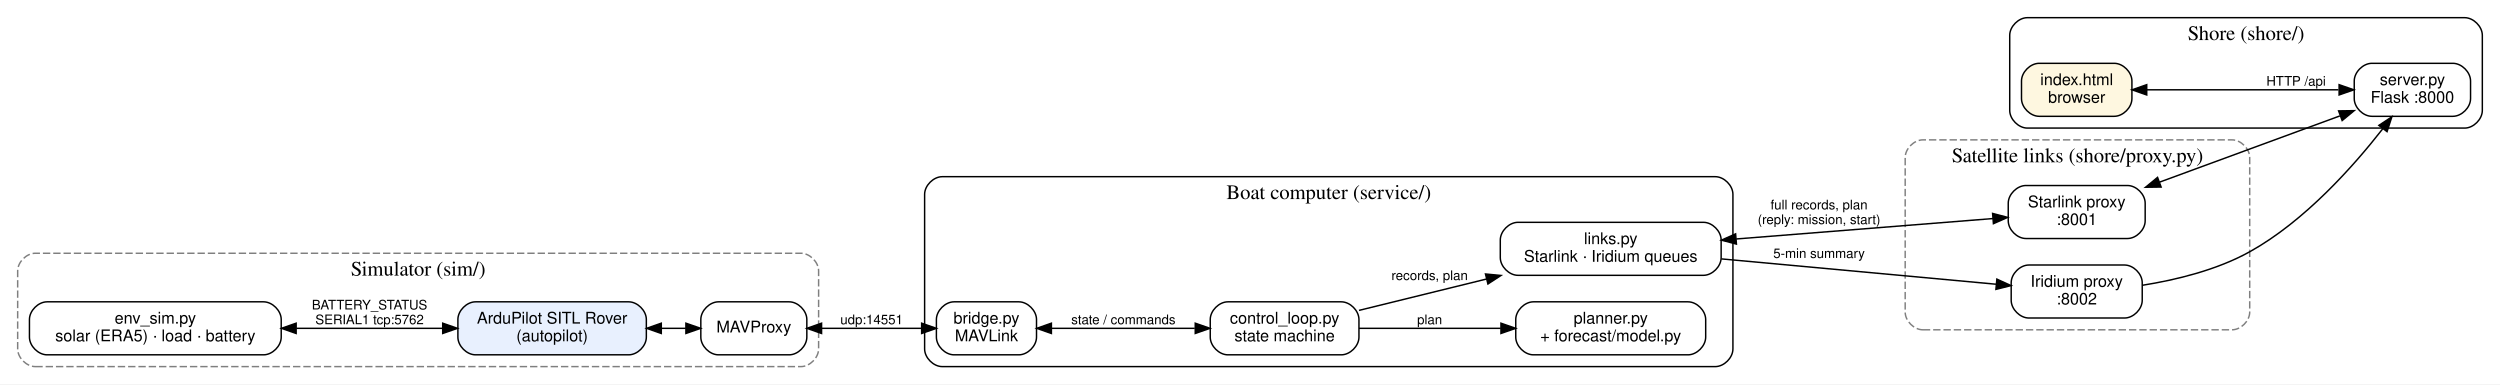
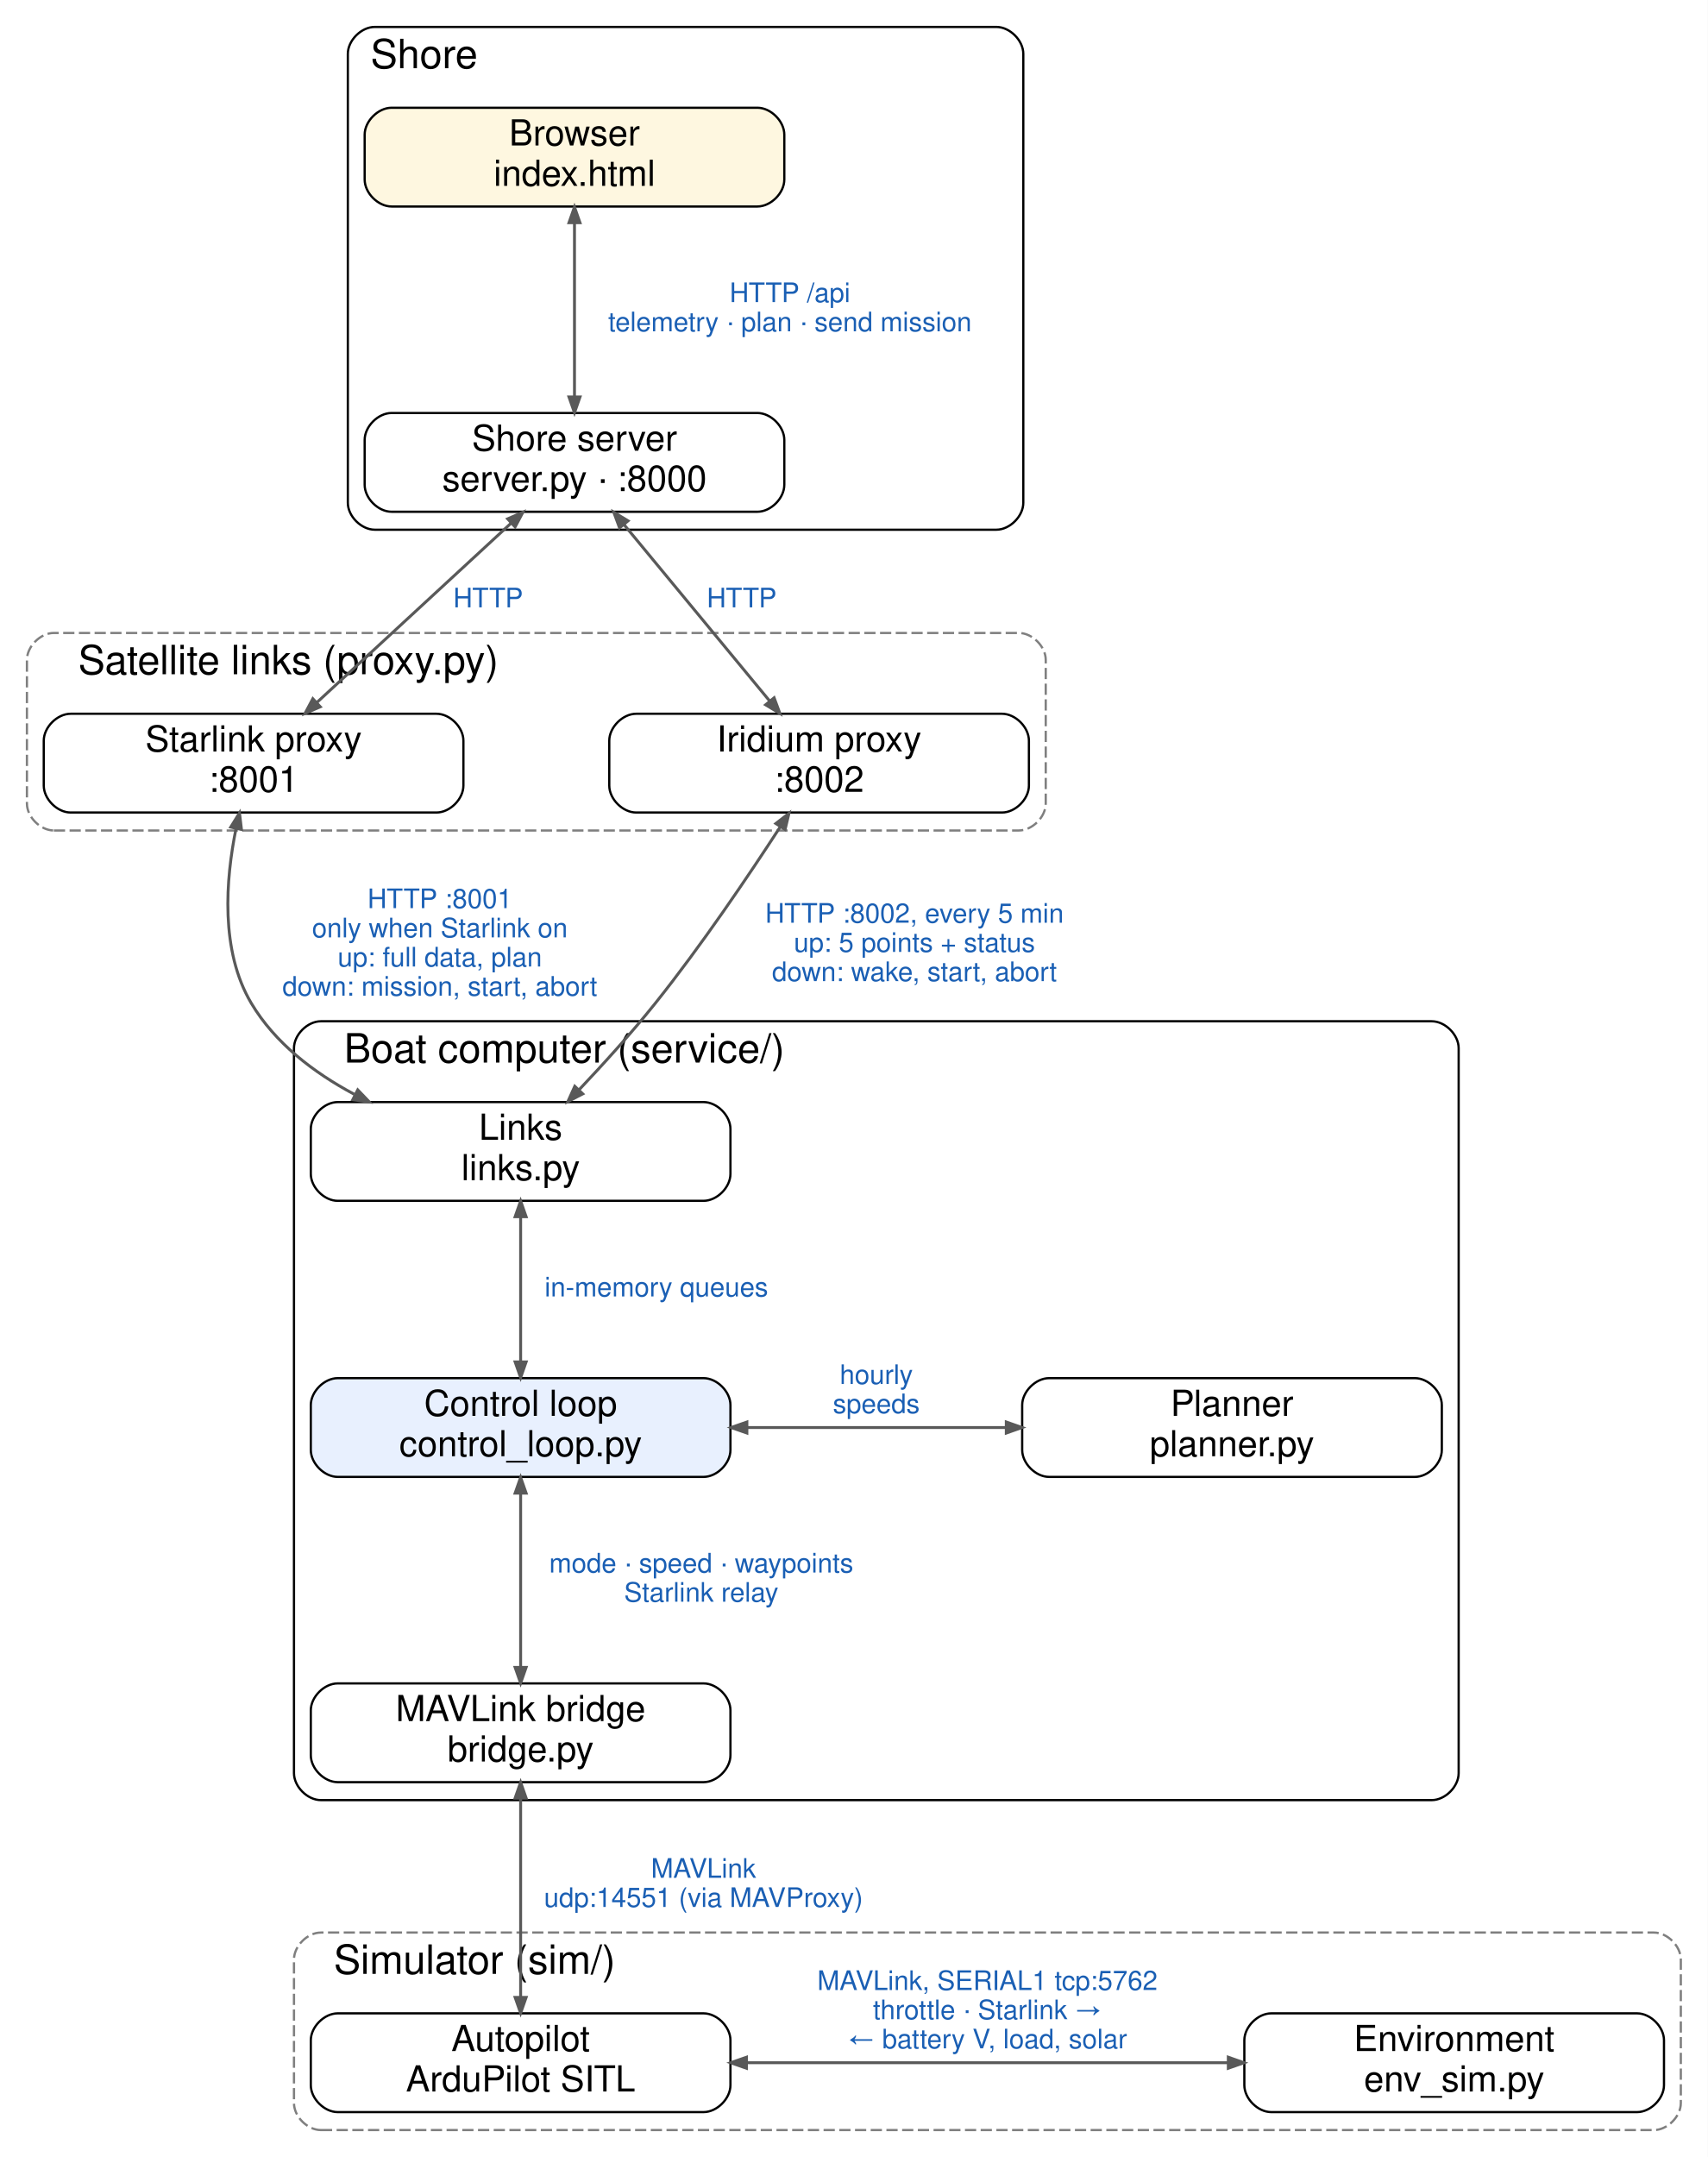
- <svg xmlns="http://www.w3.org/2000/svg" width="1698pt" height="261pt" viewBox="0.00 0.00 1698.00 261.00">
-   <g id="graph0" class="graph" transform="scale(1 1) rotate(0) translate(4 257)">
-     <polygon fill="white" stroke="transparent" points="-4,4 -4,-257 1694,-257 1694,4 -4,4" />
+ <svg xmlns="http://www.w3.org/2000/svg" width="761pt" height="961pt" viewBox="0.00 0.00 761.00 961.00">
+   <g id="graph0" class="graph" transform="scale(1 1) rotate(0) translate(4 957)">
+     <polygon fill="white" stroke="transparent" points="-4,4 -4,-957 757,-957 757,4 -4,4" />
    <g id="clust1" class="cluster">
-       <path fill="none" stroke="#7f7f7f" stroke-dasharray="5,2" d="M20,-8C20,-8 540,-8 540,-8 546,-8 552,-14 552,-20 552,-20 552,-73 552,-73 552,-79 546,-85 540,-85 540,-85 20,-85 20,-85 14,-85 8,-79 8,-73 8,-73 8,-20 8,-20 8,-14 14,-8 20,-8" />
-       <text text-anchor="middle" x="280" y="-69.8" font-family="Times,serif" font-size="14.00">Simulator (sim/)</text>
+       <path fill="none" stroke="black" d="M163,-721C163,-721 440,-721 440,-721 446,-721 452,-727 452,-733 452,-733 452,-933 452,-933 452,-939 446,-945 440,-945 440,-945 163,-945 163,-945 157,-945 151,-939 151,-933 151,-933 151,-733 151,-733 151,-727 157,-721 163,-721" />
+       <text text-anchor="middle" x="185" y="-926.6" font-family="Helvetica,sans-Serif" font-size="18.00">Shore</text>
    </g>
    <g id="clust2" class="cluster">
-       <path fill="none" stroke="black" d="M636,-8C636,-8 1161,-8 1161,-8 1167,-8 1173,-14 1173,-20 1173,-20 1173,-125 1173,-125 1173,-131 1167,-137 1161,-137 1161,-137 636,-137 636,-137 630,-137 624,-131 624,-125 624,-125 624,-20 624,-20 624,-14 630,-8 636,-8" />
-       <text text-anchor="middle" x="898.5" y="-121.8" font-family="Times,serif" font-size="14.00">Boat computer (service/)</text>
+       <path fill="none" stroke="#7f7f7f" stroke-dasharray="5,2" d="M20,-587C20,-587 450,-587 450,-587 456,-587 462,-593 462,-599 462,-599 462,-663 462,-663 462,-669 456,-675 450,-675 450,-675 20,-675 20,-675 14,-675 8,-669 8,-663 8,-663 8,-599 8,-599 8,-593 14,-587 20,-587" />
+       <text text-anchor="middle" x="124.5" y="-656.6" font-family="Helvetica,sans-Serif" font-size="18.00">Satellite links (proxy.py)</text>
    </g>
    <g id="clust3" class="cluster">
-       <path fill="none" stroke="#7f7f7f" stroke-dasharray="5,2" d="M1302,-33C1302,-33 1512,-33 1512,-33 1518,-33 1524,-39 1524,-45 1524,-45 1524,-150 1524,-150 1524,-156 1518,-162 1512,-162 1512,-162 1302,-162 1302,-162 1296,-162 1290,-156 1290,-150 1290,-150 1290,-45 1290,-45 1290,-39 1296,-33 1302,-33" />
-       <text text-anchor="middle" x="1407" y="-146.8" font-family="Times,serif" font-size="14.00">Satellite links (shore/proxy.py)</text>
+       <path fill="none" stroke="black" d="M139,-155C139,-155 634,-155 634,-155 640,-155 646,-161 646,-167 646,-167 646,-490 646,-490 646,-496 640,-502 634,-502 634,-502 139,-502 139,-502 133,-502 127,-496 127,-490 127,-490 127,-167 127,-167 127,-161 133,-155 139,-155" />
+       <text text-anchor="middle" x="247.5" y="-483.6" font-family="Helvetica,sans-Serif" font-size="18.00">Boat computer (service/)</text>
    </g>
    <g id="clust4" class="cluster">
-       <path fill="none" stroke="black" d="M1373,-170C1373,-170 1670,-170 1670,-170 1676,-170 1682,-176 1682,-182 1682,-182 1682,-233 1682,-233 1682,-239 1676,-245 1670,-245 1670,-245 1373,-245 1373,-245 1367,-245 1361,-239 1361,-233 1361,-233 1361,-182 1361,-182 1361,-176 1367,-170 1373,-170" />
-       <text text-anchor="middle" x="1521.5" y="-229.8" font-family="Times,serif" font-size="14.00">Shore (shore/)</text>
+       <path fill="none" stroke="#7f7f7f" stroke-dasharray="5,2" d="M139,-8C139,-8 733,-8 733,-8 739,-8 745,-14 745,-20 745,-20 745,-84 745,-84 745,-90 739,-96 733,-96 733,-96 139,-96 139,-96 133,-96 127,-90 127,-84 127,-84 127,-20 127,-20 127,-14 133,-8 139,-8" />
+       <text text-anchor="middle" x="207.5" y="-77.6" font-family="Helvetica,sans-Serif" font-size="18.00">Simulator (sim/)</text>
    </g>
    <g id="node1" class="node">
-       <path fill="#e8f0fe" stroke="black" d="M423,-52C423,-52 319,-52 319,-52 313,-52 307,-46 307,-40 307,-40 307,-28 307,-28 307,-22 313,-16 319,-16 319,-16 423,-16 423,-16 429,-16 435,-22 435,-28 435,-28 435,-40 435,-40 435,-46 429,-52 423,-52" />
-       <text text-anchor="middle" x="371" y="-37.2" font-family="Helvetica,sans-Serif" font-size="11.00">ArduPilot SITL Rover</text>
-       <text text-anchor="middle" x="371" y="-25.2" font-family="Helvetica,sans-Serif" font-size="11.00">(autopilot)</text>
+       <path fill="#fef7e0" stroke="black" d="M333.5,-909C333.5,-909 170.5,-909 170.5,-909 164.5,-909 158.5,-903 158.5,-897 158.5,-897 158.5,-877 158.5,-877 158.5,-871 164.5,-865 170.5,-865 170.5,-865 333.5,-865 333.5,-865 339.5,-865 345.5,-871 345.5,-877 345.5,-877 345.5,-897 345.5,-897 345.5,-903 339.5,-909 333.5,-909" />
+       <text text-anchor="middle" x="252" y="-892.2" font-family="Helvetica,sans-Serif" font-size="16.00">Browser</text>
+       <text text-anchor="middle" x="252" y="-874.2" font-family="Helvetica,sans-Serif" font-size="16.00">index.html</text>
+     </g>
+     <g id="node2" class="node">
+       <path fill="white" stroke="black" d="M333.5,-773C333.5,-773 170.5,-773 170.5,-773 164.5,-773 158.5,-767 158.5,-761 158.5,-761 158.5,-741 158.5,-741 158.5,-735 164.5,-729 170.5,-729 170.5,-729 333.5,-729 333.5,-729 339.5,-729 345.5,-735 345.5,-741 345.5,-741 345.5,-761 345.5,-761 345.5,-767 339.5,-773 333.5,-773" />
+       <text text-anchor="middle" x="252" y="-756.2" font-family="Helvetica,sans-Serif" font-size="16.00">Shore server</text>
+       <text text-anchor="middle" x="252" y="-738.2" font-family="Helvetica,sans-Serif" font-size="16.00">server.py · :8000</text>
+     </g>
+     <g id="edge1" class="edge">
+       <path fill="none" stroke="#595959" stroke-width="1.3" d="M252,-857.63C252,-834.82 252,-802.94 252,-780.18" />
+       <polygon fill="#595959" stroke="#595959" stroke-width="1.3" points="249.55,-857.77 252,-864.77 254.45,-857.77 249.55,-857.77" />
+       <polygon fill="#595959" stroke="#595959" stroke-width="1.3" points="254.45,-780.13 252,-773.13 249.55,-780.13 254.45,-780.13" />
+       <text text-anchor="middle" x="348" y="-822.4" font-family="Helvetica,sans-Serif" font-size="12.00" fill="#1a5fb4">  HTTP /api</text>
+       <text text-anchor="middle" x="348" y="-809.4" font-family="Helvetica,sans-Serif" font-size="12.00" fill="#1a5fb4">  telemetry · plan · send mission</text>
    </g>
    <g id="node3" class="node">
-       <path fill="white" stroke="black" d="M532,-52C532,-52 484,-52 484,-52 478,-52 472,-46 472,-40 472,-40 472,-28 472,-28 472,-22 478,-16 484,-16 484,-16 532,-16 532,-16 538,-16 544,-22 544,-28 544,-28 544,-40 544,-40 544,-46 538,-52 532,-52" />
-       <text text-anchor="middle" x="508" y="-31.2" font-family="Helvetica,sans-Serif" font-size="11.00">MAVProxy</text>
+       <path fill="white" stroke="black" d="M190.5,-639C190.5,-639 27.5,-639 27.5,-639 21.5,-639 15.5,-633 15.5,-627 15.5,-627 15.5,-607 15.5,-607 15.5,-601 21.5,-595 27.5,-595 27.5,-595 190.5,-595 190.5,-595 196.5,-595 202.5,-601 202.5,-607 202.5,-607 202.5,-627 202.5,-627 202.5,-633 196.5,-639 190.5,-639" />
+       <text text-anchor="middle" x="109" y="-622.2" font-family="Helvetica,sans-Serif" font-size="16.00">Starlink proxy</text>
+       <text text-anchor="middle" x="109" y="-604.2" font-family="Helvetica,sans-Serif" font-size="16.00">:8001</text>
    </g>
    <g id="edge2" class="edge">
-       <path fill="none" stroke="black" d="M445.22,-34C450.87,-34 456.46,-34 461.83,-34" />
-       <polygon fill="black" stroke="black" points="445.15,-30.5 435.15,-34 445.15,-37.5 445.15,-30.5" />
-       <polygon fill="black" stroke="black" points="461.87,-37.5 471.87,-34 461.87,-30.5 461.87,-37.5" />
-     </g>
-     <g id="node2" class="node">
-       <path fill="white" stroke="black" d="M175,-52C175,-52 28,-52 28,-52 22,-52 16,-46 16,-40 16,-40 16,-28 16,-28 16,-22 22,-16 28,-16 28,-16 175,-16 175,-16 181,-16 187,-22 187,-28 187,-28 187,-40 187,-40 187,-46 181,-52 175,-52" />
-       <text text-anchor="middle" x="101.5" y="-37.2" font-family="Helvetica,sans-Serif" font-size="11.00">env_sim.py</text>
-       <text text-anchor="middle" x="101.5" y="-25.2" font-family="Helvetica,sans-Serif" font-size="11.00">solar (ERA5) · load · battery</text>
-     </g>
-     <g id="edge1" class="edge">
-       <path fill="none" stroke="black" d="M197.25,-34C229.86,-34 265.86,-34 296.51,-34" />
-       <polygon fill="black" stroke="black" points="197.14,-30.5 187.14,-34 197.14,-37.5 197.14,-30.5" />
-       <polygon fill="black" stroke="black" points="296.69,-37.5 306.69,-34 296.69,-30.5 296.69,-37.5" />
-       <text text-anchor="middle" x="247" y="-46.8" font-family="Helvetica,sans-Serif" font-size="9.00">BATTERY_STATUS</text>
-       <text text-anchor="middle" x="247" y="-36.8" font-family="Helvetica,sans-Serif" font-size="9.00">SERIAL1 tcp:5762</text>
+       <path fill="none" stroke="#595959" stroke-width="1.3" d="M223.83,-724C198.72,-700.82 162.17,-667.08 137.09,-643.93" />
+       <polygon fill="#595959" stroke="#595959" stroke-width="1.3" points="222.22,-725.84 229.02,-728.79 225.54,-722.24 222.22,-725.84" />
+       <polygon fill="#595959" stroke="#595959" stroke-width="1.3" points="138.72,-642.1 131.92,-639.16 135.4,-645.7 138.72,-642.1" />
+       <text text-anchor="middle" x="213.5" y="-686.4" font-family="Helvetica,sans-Serif" font-size="12.00" fill="#1a5fb4">HTTP  </text>
    </g>
    <g id="node4" class="node">
-       <path fill="white" stroke="black" d="M688,-52C688,-52 644,-52 644,-52 638,-52 632,-46 632,-40 632,-40 632,-28 632,-28 632,-22 638,-16 644,-16 644,-16 688,-16 688,-16 694,-16 700,-22 700,-28 700,-28 700,-40 700,-40 700,-46 694,-52 688,-52" />
-       <text text-anchor="middle" x="666" y="-37.2" font-family="Helvetica,sans-Serif" font-size="11.00">bridge.py</text>
-       <text text-anchor="middle" x="666" y="-25.2" font-family="Helvetica,sans-Serif" font-size="11.00">MAVLink</text>
+       <path fill="white" stroke="black" d="M442.5,-639C442.5,-639 279.5,-639 279.5,-639 273.5,-639 267.5,-633 267.5,-627 267.5,-627 267.5,-607 267.5,-607 267.5,-601 273.5,-595 279.5,-595 279.5,-595 442.5,-595 442.5,-595 448.5,-595 454.5,-601 454.5,-607 454.5,-607 454.5,-627 454.5,-627 454.5,-633 448.5,-639 442.5,-639" />
+       <text text-anchor="middle" x="361" y="-622.2" font-family="Helvetica,sans-Serif" font-size="16.00">Iridium proxy</text>
+       <text text-anchor="middle" x="361" y="-604.2" font-family="Helvetica,sans-Serif" font-size="16.00">:8002</text>
    </g>
    <g id="edge3" class="edge">
-       <path fill="none" stroke="black" d="M554.29,-34C575.54,-34 600.75,-34 621.74,-34" />
-       <polygon fill="black" stroke="black" points="554.01,-30.5 544.01,-34 554.01,-37.5 554.01,-30.5" />
-       <polygon fill="black" stroke="black" points="621.98,-37.5 631.98,-34 621.98,-30.5 621.98,-37.5" />
-       <text text-anchor="middle" x="588" y="-36.8" font-family="Helvetica,sans-Serif" font-size="9.00">udp:14551</text>
+       <path fill="none" stroke="#595959" stroke-width="1.3" d="M273.99,-723.37C292.88,-700.5 319.98,-667.67 338.91,-644.76" />
+       <polygon fill="#595959" stroke="#595959" stroke-width="1.3" points="272.08,-721.83 269.51,-728.79 275.86,-724.95 272.08,-721.83" />
+       <polygon fill="#595959" stroke="#595959" stroke-width="1.3" points="340.96,-646.11 343.53,-639.16 337.18,-642.99 340.96,-646.11" />
+       <text text-anchor="middle" x="326.5" y="-686.4" font-family="Helvetica,sans-Serif" font-size="12.00" fill="#1a5fb4">  HTTP</text>
    </g>
    <g id="node5" class="node">
-       <path fill="white" stroke="black" d="M907,-52C907,-52 830,-52 830,-52 824,-52 818,-46 818,-40 818,-40 818,-28 818,-28 818,-22 824,-16 830,-16 830,-16 907,-16 907,-16 913,-16 919,-22 919,-28 919,-28 919,-40 919,-40 919,-46 913,-52 907,-52" />
-       <text text-anchor="middle" x="868.5" y="-37.2" font-family="Helvetica,sans-Serif" font-size="11.00">control_loop.py</text>
-       <text text-anchor="middle" x="868.5" y="-25.2" font-family="Helvetica,sans-Serif" font-size="11.00">state machine</text>
+       <path fill="white" stroke="black" d="M309.5,-466C309.5,-466 146.5,-466 146.5,-466 140.5,-466 134.5,-460 134.5,-454 134.5,-454 134.5,-434 134.5,-434 134.5,-428 140.5,-422 146.5,-422 146.5,-422 309.5,-422 309.5,-422 315.5,-422 321.5,-428 321.5,-434 321.5,-434 321.5,-454 321.5,-454 321.5,-460 315.5,-466 309.5,-466" />
+       <text text-anchor="middle" x="228" y="-449.2" font-family="Helvetica,sans-Serif" font-size="16.00">Links</text>
+       <text text-anchor="middle" x="228" y="-431.2" font-family="Helvetica,sans-Serif" font-size="16.00">links.py</text>
    </g>
    <g id="edge4" class="edge">
-       <path fill="none" stroke="black" d="M710.36,-34C738.75,-34 776.24,-34 807.48,-34" />
-       <polygon fill="black" stroke="black" points="710.11,-30.5 700.11,-34 710.11,-37.5 710.11,-30.5" />
-       <polygon fill="black" stroke="black" points="807.81,-37.5 817.81,-34 807.81,-30.5 807.81,-37.5" />
-       <text text-anchor="middle" x="759" y="-36.8" font-family="Helvetica,sans-Serif" font-size="9.00">state / commands</text>
+       <path fill="none" stroke="#595959" stroke-width="1.3" d="M101.17,-587.81C96.57,-565.17 94.06,-533.4 108,-510 118.53,-492.32 135.72,-479.16 153.85,-469.48" />
+       <polygon fill="#595959" stroke="#595959" stroke-width="1.3" points="98.82,-588.51 102.72,-594.82 103.6,-587.45 98.82,-588.51" />
+       <polygon fill="#595959" stroke="#595959" stroke-width="1.3" points="155.42,-471.43 160.56,-466.07 153.2,-467.06 155.42,-471.43" />
+       <text text-anchor="middle" x="192" y="-552.4" font-family="Helvetica,sans-Serif" font-size="12.00" fill="#1a5fb4">HTTP :8001  </text>
+       <text text-anchor="middle" x="192" y="-539.4" font-family="Helvetica,sans-Serif" font-size="12.00" fill="#1a5fb4">only when Starlink on  </text>
+       <text text-anchor="middle" x="192" y="-526.4" font-family="Helvetica,sans-Serif" font-size="12.00" fill="#1a5fb4">up: full data, plan  </text>
+       <text text-anchor="middle" x="192" y="-513.4" font-family="Helvetica,sans-Serif" font-size="12.00" fill="#1a5fb4">down: mission, start, abort  </text>
+     </g>
+     <g id="edge5" class="edge">
+       <path fill="none" stroke="#595959" stroke-width="1.3" d="M343.77,-588.74C329.58,-566.87 308.53,-535.69 288,-510 277.44,-496.79 264.86,-482.91 253.96,-471.39" />
+       <polygon fill="#595959" stroke="#595959" stroke-width="1.3" points="341.73,-590.1 347.58,-594.65 345.84,-587.44 341.73,-590.1" />
+       <polygon fill="#595959" stroke="#595959" stroke-width="1.3" points="255.68,-469.65 249.08,-466.27 252.13,-473.03 255.68,-469.65" />
+       <text text-anchor="middle" x="403.5" y="-545.9" font-family="Helvetica,sans-Serif" font-size="12.00" fill="#1a5fb4">  HTTP :8002, every 5 min</text>
+       <text text-anchor="middle" x="403.5" y="-532.9" font-family="Helvetica,sans-Serif" font-size="12.00" fill="#1a5fb4">  up: 5 points + status</text>
+       <text text-anchor="middle" x="403.5" y="-519.9" font-family="Helvetica,sans-Serif" font-size="12.00" fill="#1a5fb4">  down: wake, start, abort</text>
    </g>
    <g id="node6" class="node">
-       <path fill="white" stroke="black" d="M1142.5,-52C1142.5,-52 1037.5,-52 1037.5,-52 1031.5,-52 1025.5,-46 1025.5,-40 1025.5,-40 1025.5,-28 1025.5,-28 1025.5,-22 1031.5,-16 1037.5,-16 1037.5,-16 1142.5,-16 1142.5,-16 1148.5,-16 1154.5,-22 1154.5,-28 1154.5,-28 1154.5,-40 1154.5,-40 1154.5,-46 1148.5,-52 1142.5,-52" />
-       <text text-anchor="middle" x="1090" y="-37.2" font-family="Helvetica,sans-Serif" font-size="11.00">planner.py</text>
-       <text text-anchor="middle" x="1090" y="-25.2" font-family="Helvetica,sans-Serif" font-size="11.00">+ forecast/model.py</text>
+       <path fill="#e8f0fe" stroke="black" d="M309.5,-343C309.5,-343 146.5,-343 146.5,-343 140.5,-343 134.5,-337 134.5,-331 134.5,-331 134.5,-311 134.5,-311 134.5,-305 140.5,-299 146.5,-299 146.5,-299 309.5,-299 309.5,-299 315.5,-299 321.5,-305 321.5,-311 321.5,-311 321.5,-331 321.5,-331 321.5,-337 315.5,-343 309.5,-343" />
+       <text text-anchor="middle" x="228" y="-326.2" font-family="Helvetica,sans-Serif" font-size="16.00">Control loop</text>
+       <text text-anchor="middle" x="228" y="-308.2" font-family="Helvetica,sans-Serif" font-size="16.00">control_loop.py</text>
    </g>
-     <g id="edge5" class="edge">
-       <path fill="none" stroke="black" d="M919.03,-34C947.44,-34 983.65,-34 1015.34,-34" />
-       <polygon fill="black" stroke="black" points="1015.45,-37.5 1025.45,-34 1015.45,-30.5 1015.45,-37.5" />
-       <text text-anchor="middle" x="967" y="-36.8" font-family="Helvetica,sans-Serif" font-size="9.00">plan</text>
+     <g id="edge6" class="edge">
+       <path fill="none" stroke="#595959" stroke-width="1.3" d="M228,-414.84C228,-395.45 228,-369.79 228,-350.36" />
+       <polygon fill="#595959" stroke="#595959" stroke-width="1.3" points="225.55,-414.92 228,-421.92 230.45,-414.92 225.55,-414.92" />
+       <polygon fill="#595959" stroke="#595959" stroke-width="1.3" points="230.45,-350.24 228,-343.24 225.55,-350.24 230.45,-350.24" />
+       <text text-anchor="middle" x="288.5" y="-379.4" font-family="Helvetica,sans-Serif" font-size="12.00" fill="#1a5fb4">  in-memory queues</text>
    </g>
    <g id="node7" class="node">
-       <path fill="white" stroke="black" d="M1153,-106C1153,-106 1027,-106 1027,-106 1021,-106 1015,-100 1015,-94 1015,-94 1015,-82 1015,-82 1015,-76 1021,-70 1027,-70 1027,-70 1153,-70 1153,-70 1159,-70 1165,-76 1165,-82 1165,-82 1165,-94 1165,-94 1165,-100 1159,-106 1153,-106" />
-       <text text-anchor="middle" x="1090" y="-91.2" font-family="Helvetica,sans-Serif" font-size="11.00">links.py</text>
-       <text text-anchor="middle" x="1090" y="-79.2" font-family="Helvetica,sans-Serif" font-size="11.00">Starlink · Iridium queues</text>
+       <path fill="white" stroke="black" d="M626.5,-343C626.5,-343 463.5,-343 463.5,-343 457.5,-343 451.5,-337 451.5,-331 451.5,-331 451.5,-311 451.5,-311 451.5,-305 457.5,-299 463.5,-299 463.5,-299 626.5,-299 626.5,-299 632.5,-299 638.5,-305 638.5,-311 638.5,-311 638.5,-331 638.5,-331 638.5,-337 632.5,-343 626.5,-343" />
+       <text text-anchor="middle" x="545" y="-326.2" font-family="Helvetica,sans-Serif" font-size="16.00">Planner</text>
+       <text text-anchor="middle" x="545" y="-308.2" font-family="Helvetica,sans-Serif" font-size="16.00">planner.py</text>
    </g>
-     <g id="edge6" class="edge">
-       <path fill="none" stroke="black" d="M919.03,-46.19C944.59,-52.47 976.47,-60.32 1005.68,-67.5" />
-       <polygon fill="black" stroke="black" points="1004.93,-70.92 1015.47,-69.91 1006.6,-64.12 1004.93,-70.92" />
-       <text text-anchor="middle" x="967" y="-66.8" font-family="Helvetica,sans-Serif" font-size="9.00">records, plan</text>
+     <g id="edge7" class="edge">
+       <path fill="none" stroke="#595959" stroke-width="1.3" d="M329.08,-321C365.85,-321 407.38,-321 444.13,-321" />
+       <polygon fill="#595959" stroke="#595959" stroke-width="1.3" points="328.82,-318.55 321.82,-321 328.82,-323.45 328.82,-318.55" />
+       <polygon fill="#595959" stroke="#595959" stroke-width="1.3" points="444.42,-323.45 451.42,-321 444.42,-318.55 444.42,-323.45" />
+       <text text-anchor="middle" x="386.5" y="-340.4" font-family="Helvetica,sans-Serif" font-size="12.00" fill="#1a5fb4">hourly</text>
+       <text text-anchor="middle" x="386.5" y="-327.4" font-family="Helvetica,sans-Serif" font-size="12.00" fill="#1a5fb4">speeds</text>
    </g>
    <g id="node8" class="node">
-       <path fill="white" stroke="black" d="M1441,-131C1441,-131 1372,-131 1372,-131 1366,-131 1360,-125 1360,-119 1360,-119 1360,-107 1360,-107 1360,-101 1366,-95 1372,-95 1372,-95 1441,-95 1441,-95 1447,-95 1453,-101 1453,-107 1453,-107 1453,-119 1453,-119 1453,-125 1447,-131 1441,-131" />
-       <text text-anchor="middle" x="1406.5" y="-116.2" font-family="Helvetica,sans-Serif" font-size="11.00">Starlink proxy</text>
-       <text text-anchor="middle" x="1406.5" y="-104.2" font-family="Helvetica,sans-Serif" font-size="11.00">:8001</text>
+       <path fill="white" stroke="black" d="M309.5,-207C309.5,-207 146.5,-207 146.5,-207 140.5,-207 134.5,-201 134.5,-195 134.5,-195 134.5,-175 134.5,-175 134.5,-169 140.5,-163 146.5,-163 146.5,-163 309.5,-163 309.5,-163 315.5,-163 321.5,-169 321.5,-175 321.5,-175 321.5,-195 321.5,-195 321.5,-201 315.5,-207 309.5,-207" />
+       <text text-anchor="middle" x="228" y="-190.2" font-family="Helvetica,sans-Serif" font-size="16.00">MAVLink bridge</text>
+       <text text-anchor="middle" x="228" y="-172.2" font-family="Helvetica,sans-Serif" font-size="16.00">bridge.py</text>
    </g>
-     <g id="edge7" class="edge">
-       <path fill="none" stroke="black" d="M1175.22,-94.69C1230.49,-99.09 1301.24,-104.71 1349.64,-108.56" />
-       <polygon fill="black" stroke="black" points="1175.38,-91.2 1165.13,-93.89 1174.83,-98.17 1175.38,-91.2" />
-       <polygon fill="black" stroke="black" points="1349.37,-112.05 1359.62,-109.35 1349.93,-105.07 1349.37,-112.05" />
-       <text text-anchor="middle" x="1231.5" y="-114.8" font-family="Helvetica,sans-Serif" font-size="9.00">full records, plan</text>
-       <text text-anchor="middle" x="1231.5" y="-104.8" font-family="Helvetica,sans-Serif" font-size="9.00">(reply: mission, start)</text>
+     <g id="edge8" class="edge">
+       <path fill="none" stroke="#595959" stroke-width="1.3" d="M228,-291.63C228,-268.82 228,-236.94 228,-214.18" />
+       <polygon fill="#595959" stroke="#595959" stroke-width="1.3" points="225.55,-291.77 228,-298.77 230.45,-291.77 225.55,-291.77" />
+       <polygon fill="#595959" stroke="#595959" stroke-width="1.3" points="230.45,-214.13 228,-207.13 225.55,-214.13 230.45,-214.13" />
+       <text text-anchor="middle" x="308.5" y="-256.4" font-family="Helvetica,sans-Serif" font-size="12.00" fill="#1a5fb4">  mode · speed · waypoints</text>
+       <text text-anchor="middle" x="308.5" y="-243.4" font-family="Helvetica,sans-Serif" font-size="12.00" fill="#1a5fb4">  Starlink relay</text>
    </g>
    <g id="node9" class="node">
-       <path fill="white" stroke="black" d="M1439,-77C1439,-77 1374,-77 1374,-77 1368,-77 1362,-71 1362,-65 1362,-65 1362,-53 1362,-53 1362,-47 1368,-41 1374,-41 1374,-41 1439,-41 1439,-41 1445,-41 1451,-47 1451,-53 1451,-53 1451,-65 1451,-65 1451,-71 1445,-77 1439,-77" />
-       <text text-anchor="middle" x="1406.5" y="-62.2" font-family="Helvetica,sans-Serif" font-size="11.00">Iridium proxy</text>
-       <text text-anchor="middle" x="1406.5" y="-50.2" font-family="Helvetica,sans-Serif" font-size="11.00">:8002</text>
+       <path fill="white" stroke="black" d="M309.5,-60C309.5,-60 146.5,-60 146.5,-60 140.5,-60 134.5,-54 134.5,-48 134.5,-48 134.5,-28 134.5,-28 134.5,-22 140.5,-16 146.5,-16 146.5,-16 309.5,-16 309.5,-16 315.5,-16 321.5,-22 321.5,-28 321.5,-28 321.5,-48 321.5,-48 321.5,-54 315.5,-60 309.5,-60" />
+       <text text-anchor="middle" x="228" y="-43.2" font-family="Helvetica,sans-Serif" font-size="16.00">Autopilot</text>
+       <text text-anchor="middle" x="228" y="-25.2" font-family="Helvetica,sans-Serif" font-size="16.00">ArduPilot SITL</text>
    </g>
-     <g id="edge8" class="edge">
-       <path fill="none" stroke="black" d="M1165.13,-81.16C1222.39,-75.88 1300.27,-68.7 1351.67,-63.96" />
-       <polygon fill="black" stroke="black" points="1352.27,-67.42 1361.9,-63.02 1351.62,-60.45 1352.27,-67.42" />
-       <text text-anchor="middle" x="1231.5" y="-81.8" font-family="Helvetica,sans-Serif" font-size="9.00">5-min summary</text>
+     <g id="edge9" class="edge">
+       <path fill="none" stroke="#595959" stroke-width="1.3" d="M228,-155.76C228,-130.24 228,-92.85 228,-67.31" />
+       <polygon fill="#595959" stroke="#595959" stroke-width="1.3" points="225.55,-155.92 228,-162.92 230.45,-155.92 225.55,-155.92" />
+       <polygon fill="#595959" stroke="#595959" stroke-width="1.3" points="230.45,-67.11 228,-60.11 225.55,-67.11 230.45,-67.11" />
+       <text text-anchor="middle" x="309.5" y="-120.4" font-family="Helvetica,sans-Serif" font-size="12.00" fill="#1a5fb4">  MAVLink</text>
+       <text text-anchor="middle" x="309.5" y="-107.4" font-family="Helvetica,sans-Serif" font-size="12.00" fill="#1a5fb4">  udp:14551 (via MAVProxy)</text>
    </g>
    <g id="node10" class="node">
-       <path fill="white" stroke="black" d="M1662,-214C1662,-214 1607,-214 1607,-214 1601,-214 1595,-208 1595,-202 1595,-202 1595,-190 1595,-190 1595,-184 1601,-178 1607,-178 1607,-178 1662,-178 1662,-178 1668,-178 1674,-184 1674,-190 1674,-190 1674,-202 1674,-202 1674,-208 1668,-214 1662,-214" />
-       <text text-anchor="middle" x="1634.5" y="-199.2" font-family="Helvetica,sans-Serif" font-size="11.00">server.py</text>
-       <text text-anchor="middle" x="1634.5" y="-187.2" font-family="Helvetica,sans-Serif" font-size="11.00">Flask :8000</text>
-     </g>
-     <g id="edge9" class="edge">
-       <path fill="none" stroke="black" d="M1462.81,-133.31C1500.28,-147.08 1549.32,-165.09 1585.22,-178.27" />
-       <polygon fill="black" stroke="black" points="1463.83,-129.96 1453.23,-129.8 1461.41,-136.53 1463.83,-129.96" />
-       <polygon fill="black" stroke="black" points="1584.38,-181.69 1594.97,-181.85 1586.79,-175.12 1584.38,-181.69" />
+       <path fill="white" stroke="black" d="M725.5,-60C725.5,-60 562.5,-60 562.5,-60 556.5,-60 550.5,-54 550.5,-48 550.5,-48 550.5,-28 550.5,-28 550.5,-22 556.5,-16 562.5,-16 562.5,-16 725.5,-16 725.5,-16 731.5,-16 737.5,-22 737.5,-28 737.5,-28 737.5,-48 737.5,-48 737.5,-54 731.5,-60 725.5,-60" />
+       <text text-anchor="middle" x="644" y="-43.2" font-family="Helvetica,sans-Serif" font-size="16.00">Environment</text>
+       <text text-anchor="middle" x="644" y="-25.2" font-family="Helvetica,sans-Serif" font-size="16.00">env_sim.py</text>
    </g>
    <g id="edge10" class="edge">
-       <path fill="none" stroke="black" d="M1451.09,-63.24C1473.92,-66.87 1501.68,-73.58 1524,-86 1561.45,-106.83 1594.62,-144.23 1614.39,-169.57" />
-       <polygon fill="black" stroke="black" points="1611.71,-171.84 1620.56,-177.66 1617.28,-167.59 1611.71,-171.84" />
-     </g>
-     <g id="node11" class="node">
-       <path fill="#fef7e0" stroke="black" d="M1432,-214C1432,-214 1381,-214 1381,-214 1375,-214 1369,-208 1369,-202 1369,-202 1369,-190 1369,-190 1369,-184 1375,-178 1381,-178 1381,-178 1432,-178 1432,-178 1438,-178 1444,-184 1444,-190 1444,-190 1444,-202 1444,-202 1444,-208 1438,-214 1432,-214" />
-       <text text-anchor="middle" x="1406.5" y="-199.2" font-family="Helvetica,sans-Serif" font-size="11.00">index.html</text>
-       <text text-anchor="middle" x="1406.5" y="-187.2" font-family="Helvetica,sans-Serif" font-size="11.00">browser</text>
-     </g>
-     <g id="edge11" class="edge">
-       <path fill="none" stroke="black" d="M1454.2,-196C1492.17,-196 1545.59,-196 1584.24,-196" />
-       <polygon fill="black" stroke="black" points="1454.06,-192.5 1444.06,-196 1454.06,-199.5 1454.06,-192.5" />
-       <polygon fill="black" stroke="black" points="1584.72,-199.5 1594.72,-196 1584.72,-192.5 1584.72,-199.5" />
-       <text text-anchor="middle" x="1555.5" y="-198.8" font-family="Helvetica,sans-Serif" font-size="9.00">HTTP /api</text>
+       <path fill="none" stroke="#595959" stroke-width="1.3" d="M328.91,-38C393.98,-38 478.29,-38 543.32,-38" />
+       <polygon fill="#595959" stroke="#595959" stroke-width="1.3" points="328.62,-35.55 321.62,-38 328.62,-40.45 328.62,-35.55" />
+       <polygon fill="#595959" stroke="#595959" stroke-width="1.3" points="543.35,-40.45 550.35,-38 543.35,-35.55 543.35,-40.45" />
+       <text text-anchor="middle" x="436" y="-70.4" font-family="Helvetica,sans-Serif" font-size="12.00" fill="#1a5fb4">MAVLink, SERIAL1 tcp:5762</text>
+       <text text-anchor="middle" x="436" y="-57.4" font-family="Helvetica,sans-Serif" font-size="12.00" fill="#1a5fb4">throttle · Starlink → </text>
+       <text text-anchor="middle" x="436" y="-44.4" font-family="Helvetica,sans-Serif" font-size="12.00" fill="#1a5fb4">← battery V, load, solar</text>
    </g>
  </g>
</svg>
